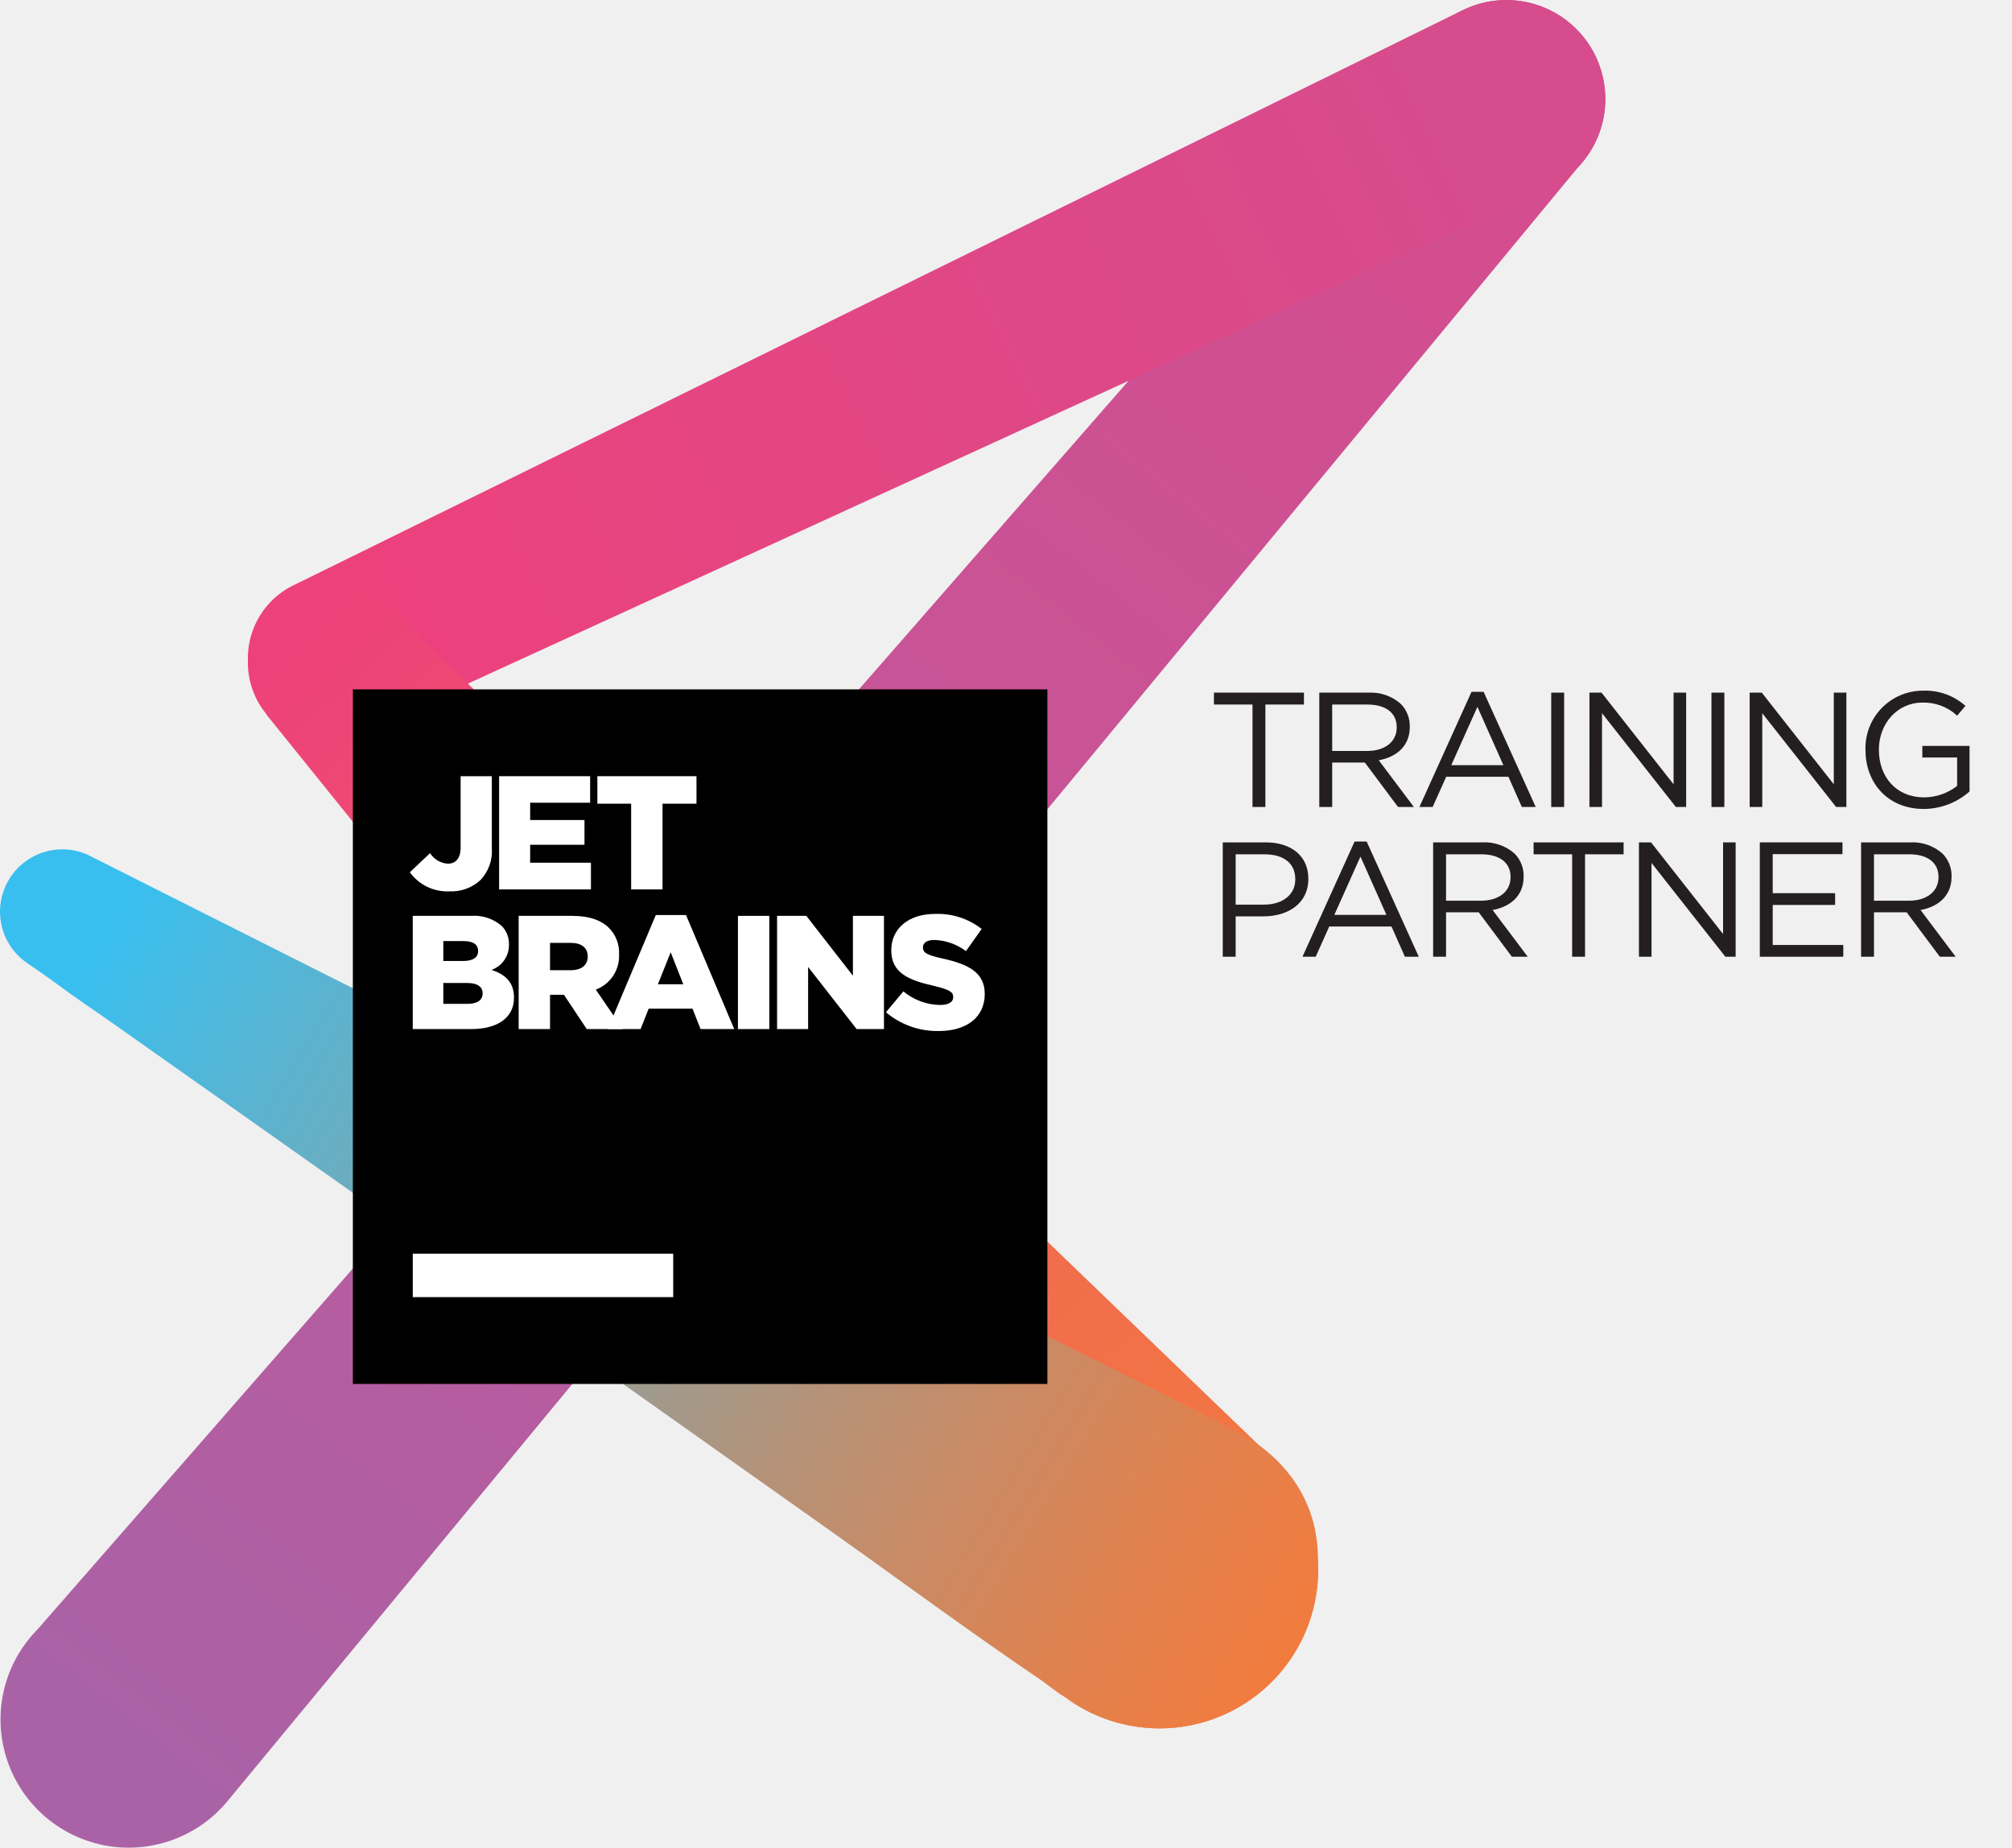
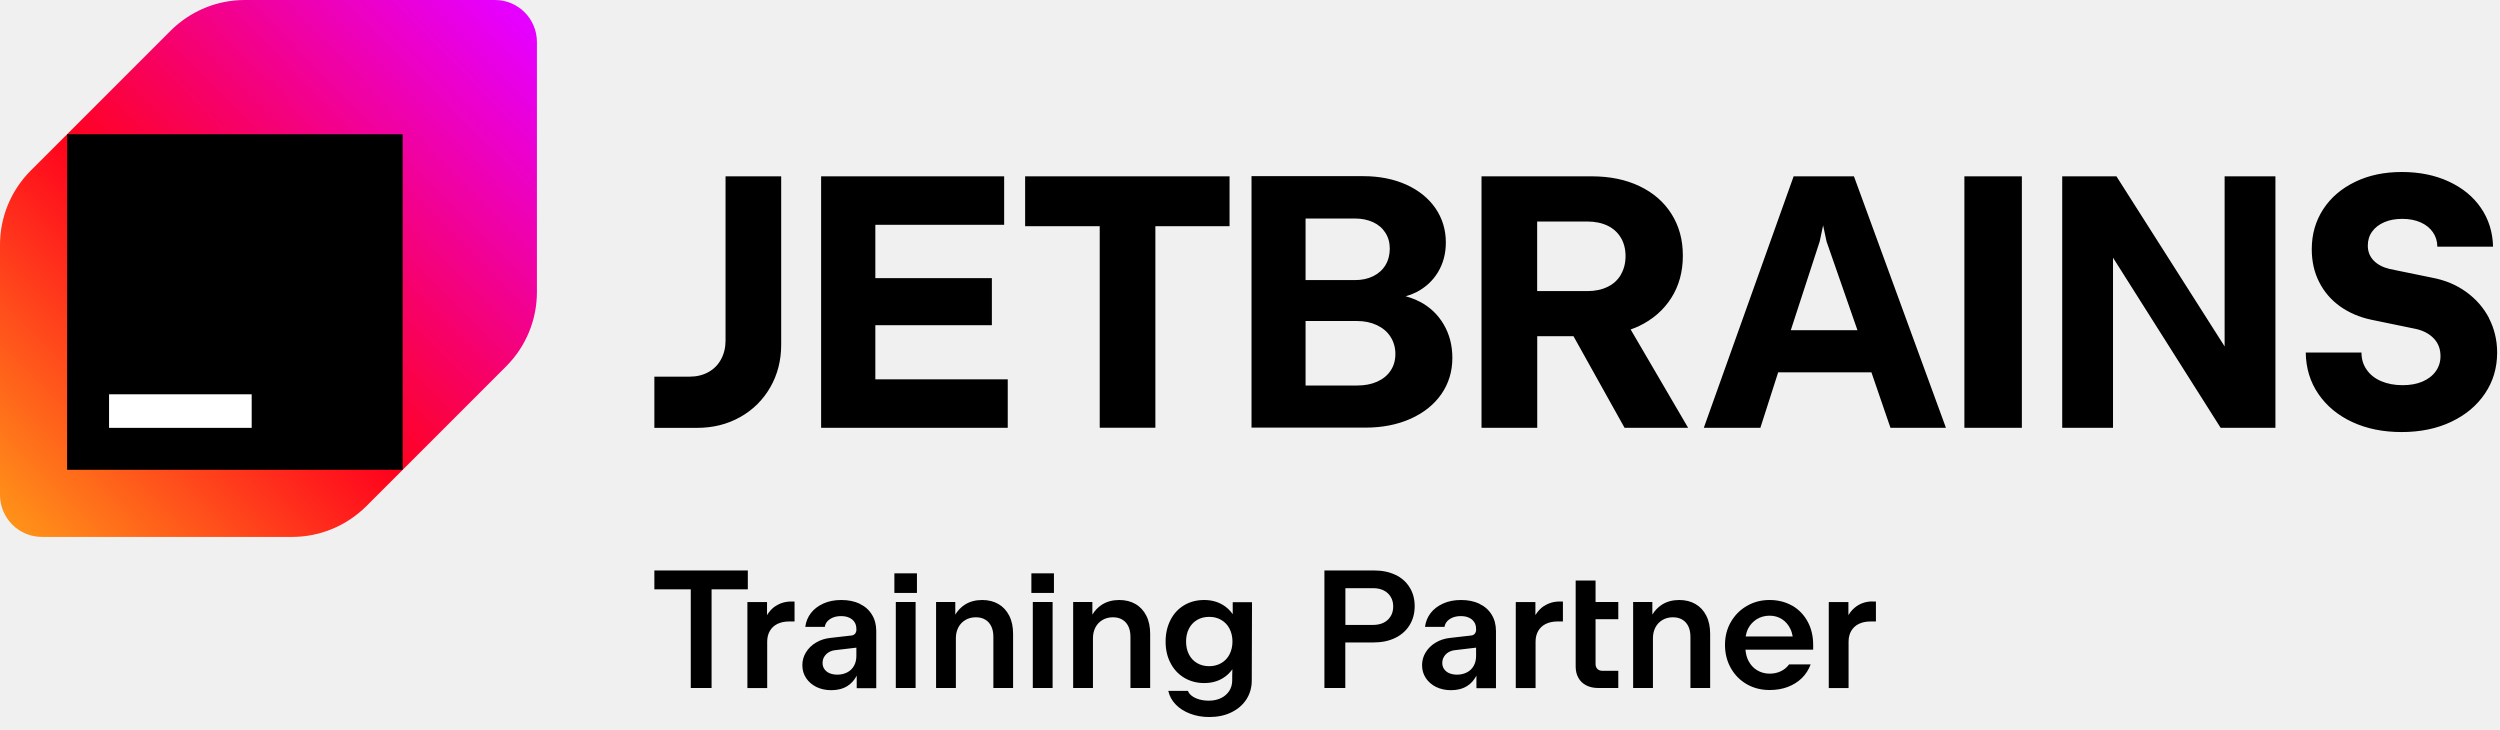
- <svg xmlns="http://www.w3.org/2000/svg" width="295.632" height="271.465" viewBox="0 0 295.632 271.465">
+ <svg xmlns="http://www.w3.org/2000/svg" width="298" height="87" fill="none" viewBox="0 0 298 87">
  <defs>
-     <linearGradient id="linear-gradient" x1="20.047" y1="256.863" x2="217.327" y2="7.023" gradientUnits="userSpaceOnUse">
-       <stop offset="0" stop-color="#aa62a6" />
-       <stop offset="0.553" stop-color="#c55597" />
-       <stop offset="1" stop-color="#d64c8d" />
-     </linearGradient>
-     <linearGradient id="linear-gradient-2" x1="57.802" y1="94.829" x2="217.642" y2="16.349" gradientUnits="userSpaceOnUse">
-       <stop offset="0" stop-color="#ed417c" />
-       <stop offset="0.225" stop-color="#e74480" />
-       <stop offset="1" stop-color="#d64c8d" />
-     </linearGradient>
-     <linearGradient id="linear-gradient-3" x1="41.468" y1="93.079" x2="181.148" y2="242.119" gradientUnits="userSpaceOnUse">
-       <stop offset="0" stop-color="#ed417c" />
-       <stop offset="0.021" stop-color="#ed427a" />
-       <stop offset="0.671" stop-color="#f16b4e" />
-       <stop offset="1" stop-color="#f37b3d" />
-     </linearGradient>
-     <linearGradient id="linear-gradient-4" x1="15.91" y1="136.915" x2="191.59" y2="243.475" gradientUnits="userSpaceOnUse">
-       <stop offset="0" stop-color="#39bfef" />
-       <stop offset="0.247" stop-color="#6eacbd" />
-       <stop offset="0.609" stop-color="#b59278" />
-       <stop offset="0.869" stop-color="#e2814d" />
-       <stop offset="1" stop-color="#f37b3d" />
+     <linearGradient id="a" x1=".85" x2="62.62" y1="62.72" y2="1.81" gradientUnits="userSpaceOnUse">
+       <stop stop-color="#FF9419" />
+       <stop offset=".43" stop-color="#FF021D" />
+       <stop offset=".99" stop-color="#E600FF" />
    </linearGradient>
  </defs>
-   <g>
-     <g>
-       <path d="M231.92,24.519a14.542,14.542,0,1,0-21.181-19.931l-.02-.017L5.518,239.385A18.832,18.832,0,1,0,33.362,264.699l.004-.001Z" fill="url(#linear-gradient)" />
-       <path d="M235.874,14.023A14.539,14.539,0,0,0,214.543,1.689c-.061.018-.094.029-.094.029L43.497,85.81a11.912,11.912,0,1,0,10.335,21.453l.027-.001L226.666,28.063A14.538,14.538,0,0,0,235.874,14.023Z" fill="url(#linear-gradient-2)" />
-       <path d="M186.339,213.645,57.032,89.167a11.925,11.925,0,0,0-17.899,15.742c.01.05.016.078.016.078l112.548,139.577A23.306,23.306,0,1,0,186.339,213.645Z" fill="url(#linear-gradient-3)" />
-       <g>
-         <path d="M180.715,209.734c7.634,3.786-.07-.036,0,0Z" fill="#39bfef" />
-         <path d="M193.637,229.259c.14-7.445-3.613-14.907-12.923-19.525-11.039-5.617-22.158-11.081-33.235-16.623q-16.44-8.225-32.877-16.455-16.466-8.245-32.929-16.497-16.634-8.338-33.258-16.694c-10.813-5.435-35.594-17.915-35.594-17.915a9.155,9.155,0,0,0-8.807,15.963c.063.045.125.09.189.133.035.025.071.05.107.075,0,0,2.749,1.864,4.238,2.98,2.527,1.893,5.176,3.642,7.757,5.459q7.459,5.253,14.913,10.512,15.335,10.819,30.657,21.658,15.037,10.635,30.066,21.28,15.178,10.747,30.352,21.5c10.128,7.177,20.128,14.591,30.405,21.552,1.242.841,2.407,1.869,3.701,2.624.266.155.531.303.796.448l-.046.076a23.302,23.302,0,0,0,36.532-19.339C193.677,230.064,193.661,229.66,193.637,229.259Z" fill="url(#linear-gradient-4)" />
-       </g>
-     </g>
-     <g>
-       <rect x="51.848" y="101.283" width="102.047" height="102.047" />
-       <rect x="60.65" y="184.196" width="38.268" height="6.378" fill="#fff" />
-       <g>
-         <path d="M60.22,128.153l2.97-2.804a3.367,3.367,0,0,0,2.614,1.544c1.14,0,1.877-.784,1.877-2.328v-10.526H72.266v10.55a6.179,6.179,0,0,1-1.64,4.681,6.267,6.267,0,0,1-4.562,1.687A6.792,6.792,0,0,1,60.22,128.153Z" fill="#fff" />
-         <path d="M73.335,114.039H86.712v3.897H77.897v2.542h7.983v3.635H77.897v2.637H86.831v3.921H73.335Z" fill="#fff" />
-         <path d="M92.738,118.078h-4.966v-4.039h14.565v4.039H97.348v12.593H92.738Z" fill="#fff" />
-         <path d="M60.647,134.559h8.53a6.229,6.229,0,0,1,4.538,1.473,3.743,3.743,0,0,1,1.069,2.709v.048a3.85,3.85,0,0,1-2.566,3.707c2.02.665,3.303,1.806,3.303,4.063v.048c0,2.851-2.329,4.586-6.296,4.586H60.647Zm9.599,5.132c0-.927-.737-1.426-2.091-1.426H65.138v2.923h2.899c1.402,0,2.21-.475,2.21-1.449Zm-1.592,4.728H65.138v3.065h3.564c1.426,0,2.21-.546,2.21-1.521v-.047C70.912,145.014,70.199,144.42,68.655,144.42Z" fill="#fff" />
-         <path d="M76.21,134.559h7.865c2.542,0,4.301.665,5.417,1.782a5.193,5.193,0,0,1,1.473,3.873v.048a5.269,5.269,0,0,1-3.421,5.132l3.968,5.798H86.213l-3.35-5.037H80.82v5.037H76.21Zm7.675,7.984c1.544,0,2.471-.76,2.471-1.972v-.047c0-1.331-.974-1.996-2.495-1.996H80.82v4.016Z" fill="#fff" />
-         <path d="M96.359,134.44h4.443l7.081,16.751H102.94l-1.188-2.994h-6.439L94.125,151.191H89.302Zm4.039,10.17-1.853-4.705-1.877,4.705Z" fill="#fff" />
-         <path d="M108.428,134.559h4.61v16.633h-4.61Z" fill="#fff" />
-         <path d="M114.178,134.559h4.301l6.843,8.792v-8.792h4.562v16.633h-4.016l-7.128-9.124v9.124h-4.562Z" fill="#fff" />
-         <path d="M130.173,148.72l2.566-3.065a8.617,8.617,0,0,0,5.394,1.996c1.259,0,1.925-.428,1.925-1.141V146.463c0-.713-.546-1.069-2.827-1.616-3.54-.808-6.273-1.806-6.273-5.204v-.048c0-3.089,2.447-5.322,6.439-5.322a10.468,10.468,0,0,1,6.843,2.21l-2.305,3.255a8.165,8.165,0,0,0-4.657-1.639c-1.117,0-1.663.451-1.663,1.069v.048c0,.76.57,1.093,2.899,1.616,3.802.832,6.178,2.067,6.178,5.18v.048c0,3.398-2.685,5.417-6.724,5.417A11.662,11.662,0,0,1,130.173,148.72Z" fill="#fff" />
-       </g>
-     </g>
-   </g>
-   <g>
-     <path d="M184.033,103.514h-5.664v-1.753H191.595v1.753h-5.665V118.563h-1.896Z" fill="#231f20" />
-     <path d="M193.849,101.761h7.225a6.621,6.621,0,0,1,4.776,1.681,4.639,4.639,0,0,1,1.297,3.312v.048c0,2.784-1.921,4.416-4.561,4.896l5.16,6.864h-2.328l-4.872-6.528h-4.801v6.528H193.849Zm7.057,8.569c2.521,0,4.32-1.297,4.32-3.457v-.048c0-2.063-1.584-3.312-4.296-3.312h-5.185v6.816Z" fill="#231f20" />
-     <path d="M216.218,101.641h1.776l7.656,16.922h-2.04l-1.968-4.44h-9.146l-1.992,4.44h-1.943Zm4.681,10.777-3.816-8.568-3.841,8.568Z" fill="#231f20" />
-     <path d="M227.929,101.761h1.896V118.563h-1.896Z" fill="#231f20" />
-     <path d="M233.544,101.761h1.776l10.585,13.466V101.761h1.848V118.563h-1.512l-10.849-13.777V118.563h-1.849Z" fill="#231f20" />
-     <path d="M251.472,101.761h1.896V118.563h-1.896Z" fill="#231f20" />
-     <path d="M257.088,101.761h1.776l10.585,13.466V101.761H271.297V118.563h-1.512l-10.849-13.777V118.563h-1.849Z" fill="#231f20" />
-     <path d="M274.104,110.211v-.048a8.432,8.432,0,0,1,8.425-8.689,8.853,8.853,0,0,1,6.265,2.232l-1.224,1.44a7.15,7.15,0,0,0-5.113-1.92c-3.72,0-6.384,3.144-6.384,6.888v.049c0,4.008,2.568,6.984,6.648,6.984a7.911,7.911,0,0,0,4.849-1.681v-4.176h-5.113v-1.704h6.938v6.696a10.181,10.181,0,0,1-6.745,2.568C277.368,118.851,274.104,115.01,274.104,110.211Z" fill="#231f20" />
-     <path d="M179.665,123.761h6.289c3.792,0,6.288,2.017,6.288,5.329v.048c0,3.624-3.024,5.496-6.601,5.496h-4.08v5.929h-1.896Zm6.049,9.146c2.784,0,4.608-1.488,4.608-3.696v-.049c0-2.399-1.8-3.647-4.513-3.647h-4.248v7.393Z" fill="#231f20" />
-     <path d="M199.034,123.641h1.776L208.467,140.563h-2.04l-1.968-4.44h-9.146l-1.992,4.44H191.378Zm4.681,10.777-3.816-8.568-3.841,8.568Z" fill="#231f20" />
-     <path d="M210.577,123.761h7.225a6.621,6.621,0,0,1,4.776,1.681,4.639,4.639,0,0,1,1.297,3.312v.048c0,2.784-1.921,4.416-4.561,4.896l5.16,6.864h-2.328l-4.872-6.528H212.474v6.528h-1.896Zm7.057,8.569c2.521,0,4.32-1.297,4.32-3.457v-.048c0-2.063-1.584-3.312-4.296-3.312H212.474v6.816Z" fill="#231f20" />
-     <path d="M231.001,125.514h-5.664v-1.753h13.226v1.753h-5.665V140.563h-1.896Z" fill="#231f20" />
-     <path d="M240.817,123.761h1.776l10.585,13.466V123.761h1.848V140.563h-1.512l-10.849-13.777V140.563h-1.849Z" fill="#231f20" />
-     <path d="M258.576,123.761h12.146v1.729h-10.249v5.736h9.169v1.729h-9.169v5.88H270.842v1.729H258.576Z" fill="#231f20" />
-     <path d="M273.456,123.761h7.225a6.621,6.621,0,0,1,4.776,1.681,4.639,4.639,0,0,1,1.297,3.312v.048c0,2.784-1.921,4.416-4.561,4.896l5.16,6.864h-2.328l-4.872-6.528h-4.801v6.528h-1.896Zm7.057,8.569c2.521,0,4.32-1.297,4.32-3.457v-.048c0-2.063-1.584-3.312-4.296-3.312h-5.185v6.816Z" fill="#231f20" />
-   </g>
+   <path fill="#000" fill-rule="evenodd" d="M85.947 42.836c.358-.657.538-1.404.538-2.251v-19.568h6.632v20.066c0 1.892-.438 3.585-1.304 5.089-.866 1.504-2.061 2.689-3.585 3.545-1.524.856-3.236 1.285-5.148 1.285H78v-6.104h4.192c.847 0 1.583-.179 2.241-.538.657-.358 1.155-.866 1.514-1.524Zm32.284-4.073H104.34v6.453h15.783v5.776H97.877V21.018h21.818v5.776H104.34v6.363h13.891v5.606Zm12.856-11.8h-8.882l-.01.01v-5.955h24.367v5.945h-8.842v24.019h-6.633V26.963Zm36.467 8.355c.588.159 1.156.368 1.673.647l.01-.01c1.225.647 2.171 1.554 2.858 2.728.688 1.175 1.026 2.5 1.026 3.983 0 1.613-.438 3.047-1.304 4.302-.877 1.265-2.102 2.241-3.675 2.948-1.583.707-3.376 1.056-5.387 1.056h-13.574V20.998h13.315c1.912 0 3.624.339 5.118 1.006 1.494.677 2.659 1.613 3.486 2.808.826 1.205 1.244 2.569 1.244 4.093 0 1.334-.318 2.509-.936 3.535-.617 1.026-1.483 1.822-2.579 2.39-.398.199-.826.358-1.275.488Zm-6.044-9.271h-5.886v7.339h5.886c.816 0 1.533-.149 2.161-.458.627-.309 1.115-.737 1.464-1.304.348-.568.527-1.255.527-1.982 0-.727-.179-1.364-.527-1.902-.349-.548-.837-.966-1.464-1.255-.628-.289-1.345-.438-2.161-.438Zm2.649 19.448c.687-.309 1.225-.747 1.603-1.315.378-.568.568-1.225.568-1.992 0-.767-.2-1.444-.578-2.041-.378-.598-.926-1.056-1.613-1.384-.697-.329-1.484-.498-2.37-.498h-6.145v7.688h6.145c.906 0 1.693-.149 2.39-.458Zm35.063-9.988c-.917 1.444-2.201 2.569-3.864 3.366h.01c-.319.149-.657.279-.996.398l6.851 11.721h-7.578l-6.084-10.914h-4.322v10.914h-6.642V21.018h13.124c2.171 0 4.073.388 5.717 1.175 1.643.787 2.917 1.892 3.814 3.326.896 1.434 1.344 3.047 1.344 4.959 0 1.912-.458 3.585-1.374 5.029Zm-7.598-1.315c.687-.329 1.214-.817 1.583-1.444v-.02c.368-.627.558-1.364.558-2.201 0-.836-.19-1.573-.558-2.191-.369-.617-.896-1.105-1.583-1.434-.688-.329-1.494-.498-2.42-.498h-5.975v8.295h5.975c.926 0 1.732-.169 2.42-.508Zm11.471 16.799 10.706-29.974h7.189l10.964 29.974h-6.612l-2.27-6.612h-11.114l-2.121 6.612h-6.742Zm13.812-22.207-3.445 10.576h7.947l-3.685-10.576-.408-1.922-.409 1.922Zm24.099 22.207h-6.851V21.018h6.851v29.974Zm11.273-29.974 12.896 20.275v-20.275h6.055v29.974h-6.533l-12.826-20.275v20.275h-6.055V21.018h6.463ZM293.974 34.8c1.165.847 2.082 1.892 2.729 3.137l-.02-.01c.647 1.255.976 2.619.976 4.103 0 1.812-.478 3.436-1.444 4.87-.966 1.434-2.3 2.559-4.023 3.376-1.713.817-3.705 1.225-5.915 1.225-2.211 0-4.173-.398-5.886-1.195-1.713-.797-3.057-1.912-4.033-3.336-.986-1.434-1.484-3.077-1.513-4.949h6.642c0 .767.199 1.454.617 2.041.408.598.986 1.056 1.733 1.374.747.319 1.613.478 2.529.478.916 0 1.713-.139 2.39-.428.677-.289 1.205-.697 1.584-1.225.378-.528.567-1.135.567-1.802 0-.837-.249-1.524-.767-2.081-.517-.558-1.215-.946-2.101-1.155l-5.397-1.115c-1.414-.299-2.649-.837-3.725-1.603-1.065-.767-1.892-1.733-2.479-2.898-.588-1.155-.876-2.46-.876-3.904 0-1.782.458-3.366 1.364-4.76.906-1.394 2.181-2.48 3.804-3.266 1.623-.787 3.475-1.175 5.566-1.175 2.092 0 3.964.378 5.597 1.135 1.633.757 2.918 1.802 3.834 3.147.916 1.334 1.404 2.878 1.444 4.621h-6.642c0-.647-.179-1.215-.528-1.723-.349-.508-.837-.896-1.464-1.175-.627-.279-1.364-.418-2.181-.418-.816 0-1.533.129-2.151.398-.617.269-1.105.637-1.444 1.115-.348.478-.518 1.036-.518 1.683 0 .707.239 1.304.708 1.782.468.478 1.105.807 1.902.996l5.098 1.046c1.514.289 2.858.847 4.023 1.693ZM78 68h11.14v2.25h-4.32v11.76h-2.48V70.25H78V68Zm13.43 5.32c.27-.44.59-.79.98-1.06l.01.01c.55-.38 1.18-.57 1.91-.57h.38v2.38h-.66c-.53 0-.99.1-1.38.29-.39.19-.69.47-.9.83-.21.36-.32.79-.32 1.28v5.54h-2.36V71.77h2.34v1.55Zm8.86-1.8c.83 0 1.56.15 2.18.44l.01.02c.62.29 1.11.72 1.45 1.28.35.56.52 1.22.52 1.97v6.8h-2.33v-1.49c-.28.52-.64.95-1.12 1.24-.53.33-1.17.49-1.91.49-.66 0-1.25-.13-1.77-.38-.52-.26-.93-.61-1.23-1.06-.3-.45-.45-.97-.45-1.53s.14-1.07.43-1.54.68-.86 1.19-1.16c.51-.31 1.08-.49 1.72-.56l2.53-.29c.18-.02.32-.1.43-.23.07-.09.11-.21.14-.34v-.2c0-.32-.07-.59-.22-.82-.15-.23-.36-.41-.63-.53-.27-.13-.6-.19-.97-.19s-.69.06-.97.17c-.28.12-.5.27-.67.46-.17.19-.27.41-.3.65h-2.33c.08-.61.3-1.16.67-1.64.37-.48.87-.86 1.49-1.14.63-.28 1.31-.42 2.14-.42Zm1.51 7.84c.19-.34.28-.73.28-1.18v-.98l-2.53.3c-.29.03-.55.12-.78.26-.23.14-.4.32-.53.54-.13.22-.19.46-.19.73 0 .27.07.52.22.73.15.21.35.38.62.49.27.11.57.17.92.17.45 0 .84-.1 1.19-.28.35-.18.61-.44.8-.78Zm7.34 2.65h-2.36V71.76h2.36v10.25Zm.16-11.33h-2.69v-2.34h2.69v2.34Zm7.78.84c.73 0 1.38.16 1.93.48.55.32.98.78 1.29 1.39.31.61.46 1.33.46 2.17v6.45h-2.35v-6.09c0-.49-.08-.91-.25-1.26-.17-.35-.41-.62-.72-.8-.31-.19-.69-.28-1.12-.28-.47 0-.88.11-1.24.32-.36.21-.64.5-.84.88-.2.38-.3.81-.3 1.29v5.94h-2.36V71.76h2.29v1.5c.3-.49.68-.89 1.15-1.19.59-.37 1.27-.55 2.06-.55Zm8.55-.84h-2.69v-2.34h2.69v2.34Zm-.16 11.33h-2.36V71.76h2.36v10.25Zm7.95-10.49c.73 0 1.38.16 1.93.48.55.32.98.78 1.29 1.39.31.61.46 1.33.46 2.17v6.45h-2.35v-6.09c0-.49-.08-.91-.25-1.26-.17-.35-.41-.62-.72-.8-.31-.19-.69-.28-1.12-.28-.47 0-.88.11-1.24.32-.36.21-.64.5-.84.88-.2.38-.3.81-.3 1.29v5.94h-2.36V71.76h2.29v1.5c.3-.49.68-.89 1.15-1.19.59-.37 1.27-.55 2.06-.55Zm13.52 1.691c-.317-.457-.71-.827-1.18-1.111-.64-.38-1.38-.58-2.22-.58-.9 0-1.7.21-2.4.63-.7.42-1.24 1.01-1.62 1.76-.38.75-.58 1.6-.58 2.56s.19 1.81.58 2.55c.38.75.92 1.33 1.62 1.76.7.42 1.5.64 2.4.64.84 0 1.58-.19 2.22-.58.45-.27.83-.63 1.14-1.06l-.02.72v.6c0 .48-.12.9-.36 1.27-.24.36-.57.65-.99.85-.42.2-.9.3-1.43.3-.41 0-.8-.05-1.15-.15-.35-.1-.64-.24-.88-.42s-.39-.38-.47-.6h-2.34c.13.61.43 1.15.88 1.62.45.47 1.03.84 1.72 1.1.69.26 1.45.4 2.27.4.99 0 1.87-.18 2.63-.55.77-.37 1.37-.88 1.8-1.54.43-.66.65-1.42.65-2.27l.03-9.33h-2.3v1.431Zm-1.36 5.829c.42-.25.75-.59.98-1.04.23-.45.35-.96.35-1.53 0-.57-.12-1.08-.35-1.53-.23-.45-.56-.79-.98-1.04-.42-.25-.89-.37-1.44-.37-.55 0-1.03.12-1.45.37-.42.25-.74.59-.97 1.04-.23.45-.34.96-.34 1.53 0 .57.11 1.08.34 1.53.23.45.55.8.97 1.04.42.25.91.37 1.45.37.54 0 1.02-.13 1.44-.37ZM163.82 68c.96 0 1.8.18 2.53.53l-.01-.01c.73.35 1.29.85 1.69 1.5.4.64.6 1.38.6 2.24 0 .86-.21 1.61-.61 2.26-.4.65-.97 1.16-1.71 1.52-.74.36-1.6.54-2.58.54h-3.37v5.43h-2.49V68h5.95Zm1.12 6.22c.36-.18.63-.44.83-.77v.01c.2-.33.3-.73.3-1.17 0-.44-.1-.82-.3-1.15-.2-.33-.47-.58-.83-.76-.36-.18-.78-.27-1.27-.27h-3.3v4.38h3.3c.49 0 .91-.09 1.27-.27Zm9.22-2.7c.83 0 1.56.15 2.18.44l.01.02c.62.29 1.11.72 1.45 1.28.35.56.52 1.22.52 1.97v6.8h-2.33v-1.49c-.28.52-.64.95-1.12 1.24-.53.33-1.17.49-1.91.49-.66 0-1.25-.13-1.77-.38-.52-.26-.93-.61-1.23-1.06-.3-.45-.45-.97-.45-1.53s.14-1.07.43-1.54.68-.86 1.19-1.16c.51-.31 1.08-.49 1.72-.56l2.53-.29c.18-.02.32-.1.43-.23.07-.09.11-.21.14-.34v-.2c0-.32-.07-.59-.22-.82-.15-.23-.36-.41-.63-.53-.27-.13-.6-.19-.97-.19s-.69.06-.97.17c-.28.12-.5.27-.67.46-.17.19-.27.41-.3.65h-2.33c.08-.61.3-1.16.67-1.64.37-.48.87-.86 1.49-1.14.63-.28 1.31-.42 2.14-.42Zm1.51 7.84c.19-.34.28-.73.28-1.18v-.98l-2.53.3c-.29.03-.55.12-.78.26-.23.14-.4.32-.53.54-.13.22-.19.46-.19.73 0 .27.07.52.22.73.15.21.35.38.62.49.27.11.57.17.92.17.45 0 .84-.1 1.19-.28.35-.18.61-.44.8-.78Zm7.35-6.04c.27-.44.59-.79.98-1.06l.01.01c.55-.38 1.18-.57 1.91-.57h.38v2.38h-.66c-.53 0-.99.1-1.38.29-.39.19-.69.47-.9.83-.21.36-.32.79-.32 1.28v5.54h-2.36V71.77h2.34v1.55Zm4.8-4.12h2.37v2.56h2.71v2.05h-2.71v5.33c0 .25.07.45.22.6.15.15.35.22.61.22h1.88v2.05h-2.36c-.56 0-1.04-.1-1.45-.31-.41-.21-.72-.5-.94-.89-.22-.38-.33-.84-.33-1.37V69.2Zm12.35 2.32c.73 0 1.38.16 1.93.48.55.32.98.78 1.29 1.39.31.61.46 1.33.46 2.17v6.45h-2.35v-6.09c0-.49-.08-.91-.25-1.26-.17-.35-.41-.62-.72-.8-.31-.19-.69-.28-1.12-.28-.47 0-.88.11-1.24.32-.36.21-.64.5-.84.88-.2.38-.3.81-.3 1.29v5.94h-2.36V71.76h2.29v1.5c.3-.49.68-.89 1.15-1.19.59-.37 1.27-.55 2.06-.55Zm10.77 0c1 0 1.9.23 2.69.68v-.01c.79.46 1.4 1.09 1.84 1.9.44.81.66 1.74.66 2.78v.57h-8.07c.04.47.14.91.34 1.3.25.49.59.88 1.04 1.15.45.27.95.41 1.51.41.49 0 .94-.1 1.33-.29.39-.19.72-.46.98-.81h2.57c-.24.63-.59 1.18-1.05 1.63-.46.45-1.02.8-1.67 1.05-.65.25-1.38.37-2.17.37-1.01 0-1.92-.23-2.72-.69-.8-.46-1.44-1.1-1.9-1.92-.47-.82-.7-1.77-.7-2.77s.23-1.92.7-2.73c.47-.82 1.11-1.46 1.92-1.92.81-.47 1.7-.7 2.7-.7Zm-2.56 3.4c-.15.3-.24.62-.3.95h5.61c-.06-.32-.14-.62-.27-.89-.24-.5-.57-.89-1-1.17-.43-.28-.93-.42-1.49-.42-.56 0-1.07.14-1.51.41-.44.27-.79.64-1.04 1.12Zm12.93-2.66c.55-.38 1.18-.57 1.91-.57l.01.01h.38v2.38h-.66c-.53 0-.99.1-1.38.29-.39.19-.69.47-.9.83-.21.36-.32.79-.32 1.28v5.54h-2.36V71.77h2.34v1.55c.27-.44.59-.79.98-1.06Z" clip-rule="evenodd" />
+   <path fill="url(#a)" d="M20.34 3.66 3.66 20.34C1.32 22.68 0 25.86 0 29.18V59c0 2.76 2.24 5 5 5h29.82c3.32 0 6.49-1.32 8.84-3.66l16.68-16.68c2.34-2.34 3.66-5.52 3.66-8.84V5c0-2.76-2.24-5-5-5H29.18c-3.32 0-6.49 1.32-8.84 3.66Z" />
+   <path fill="#000" d="M48 16H8v40h40V16Z" />
+   <path fill="#fff" d="M30 47H13v4h17v-4Z" />
</svg>
